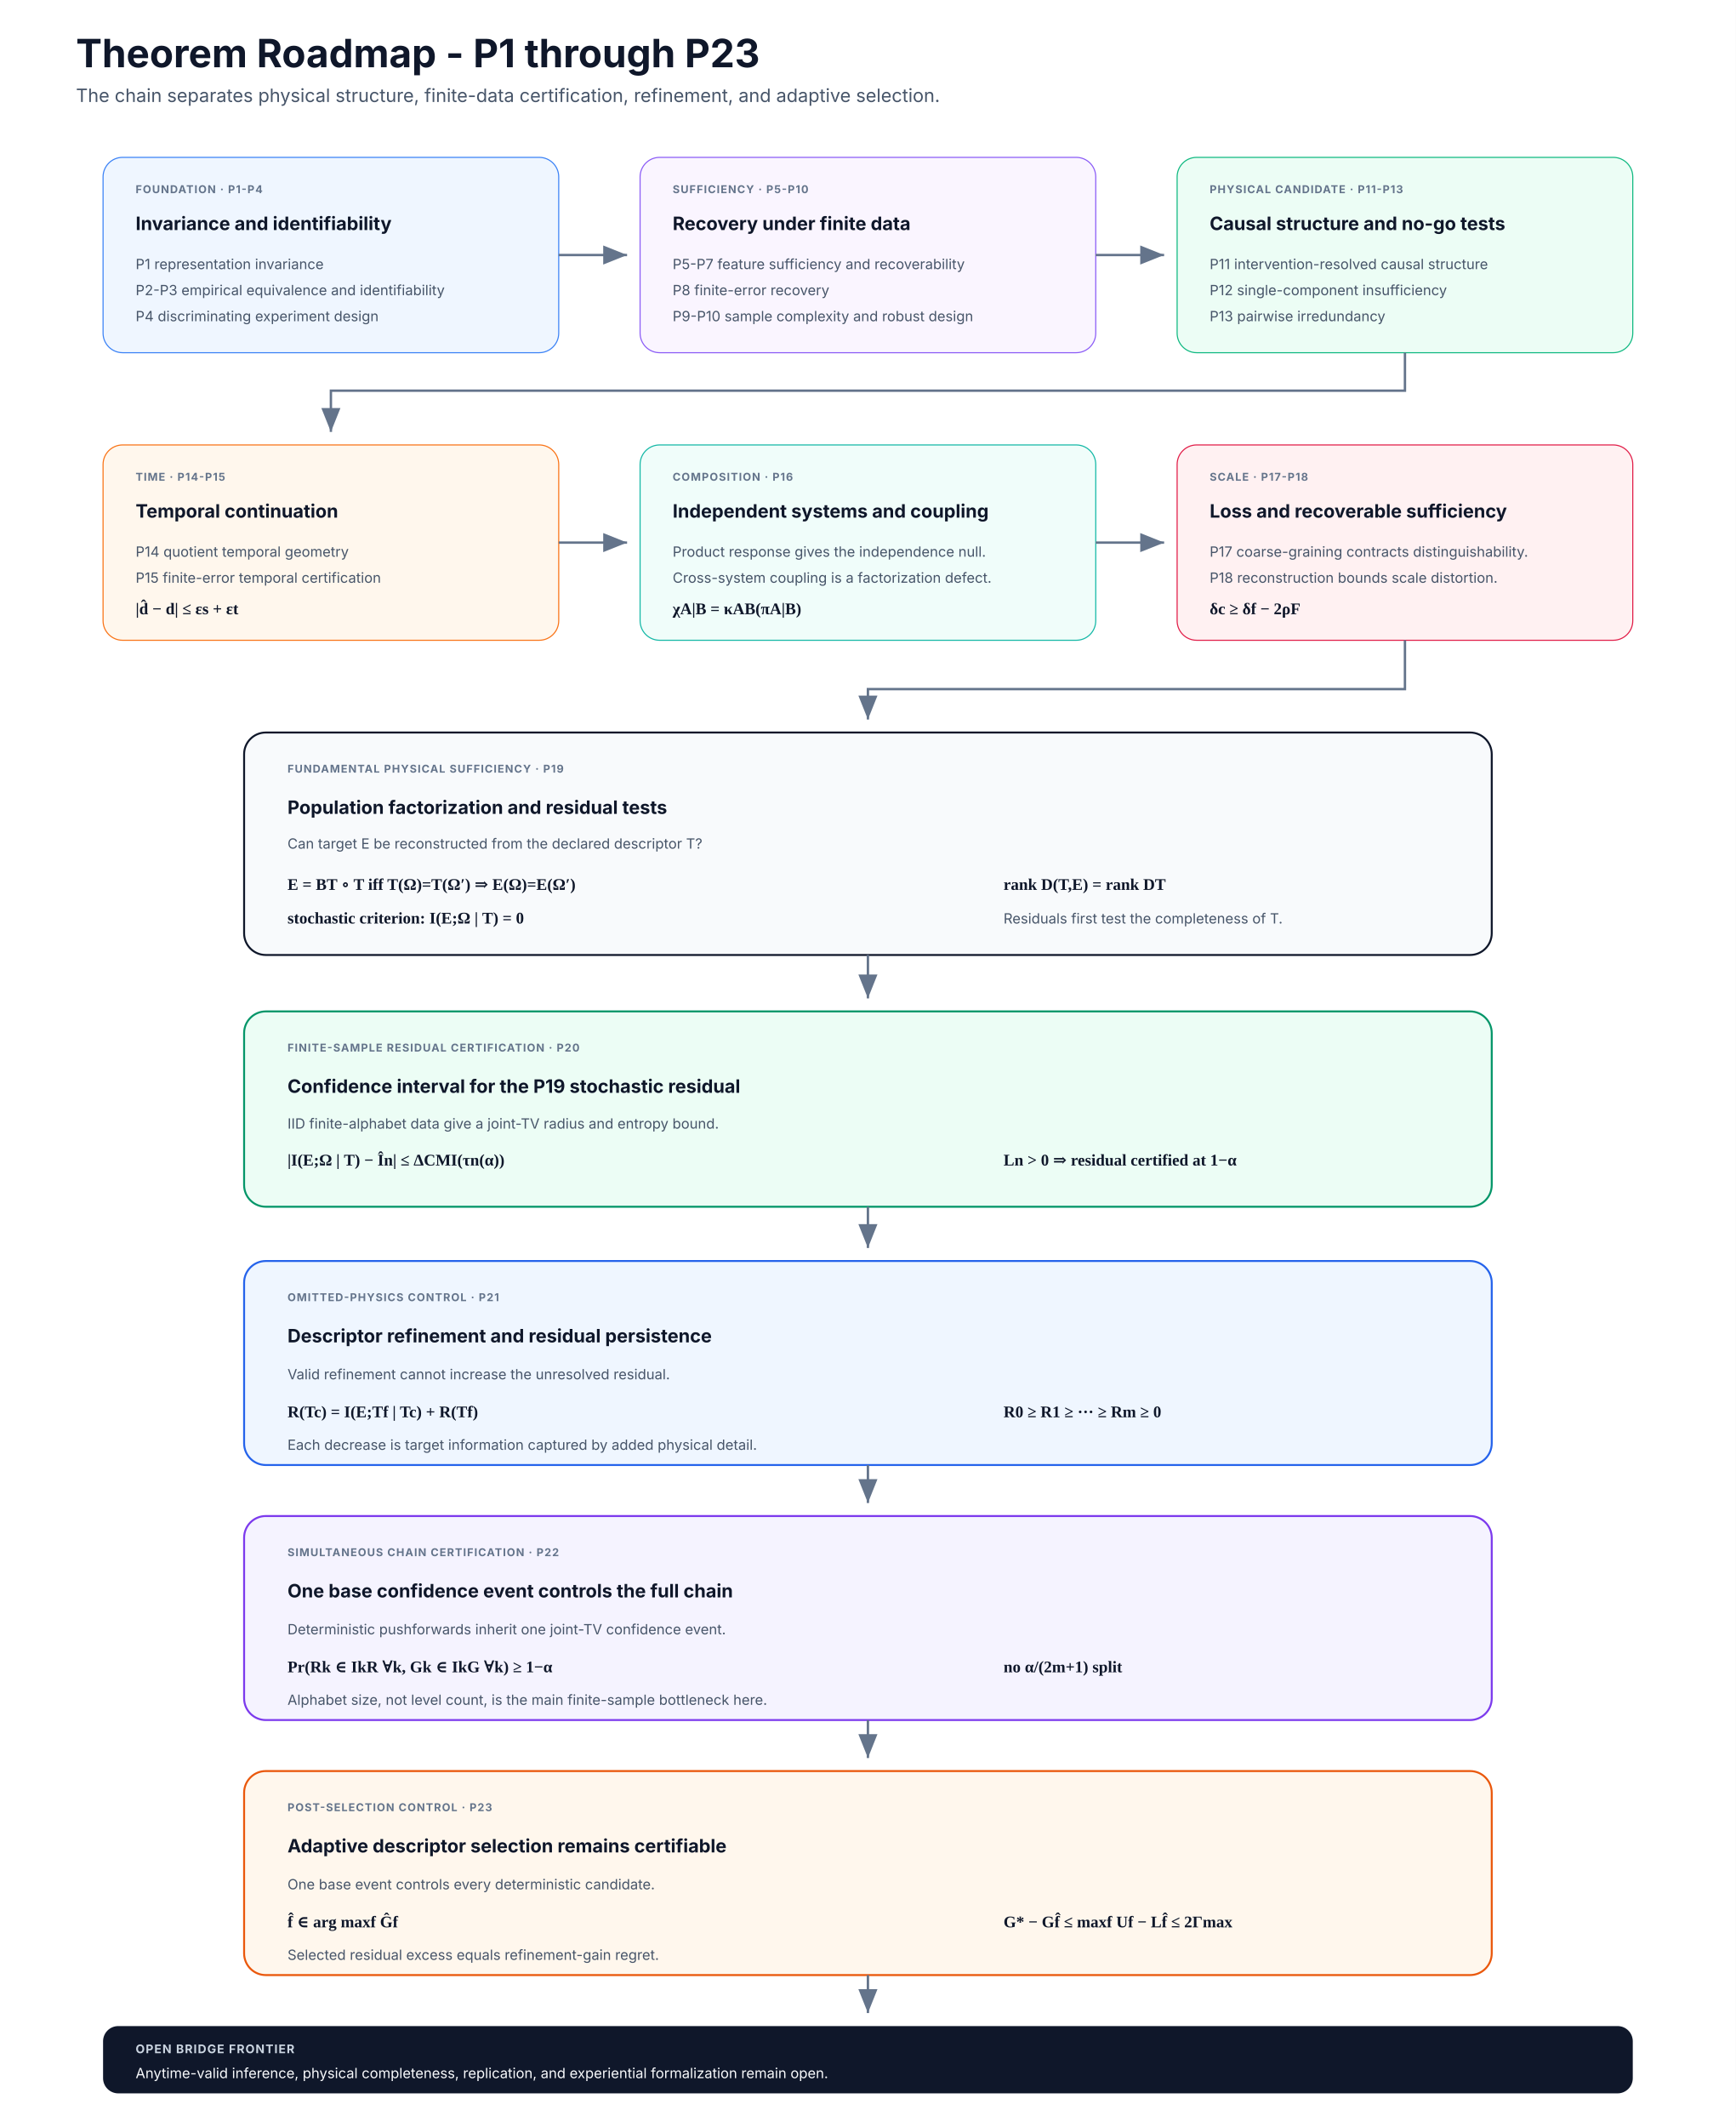
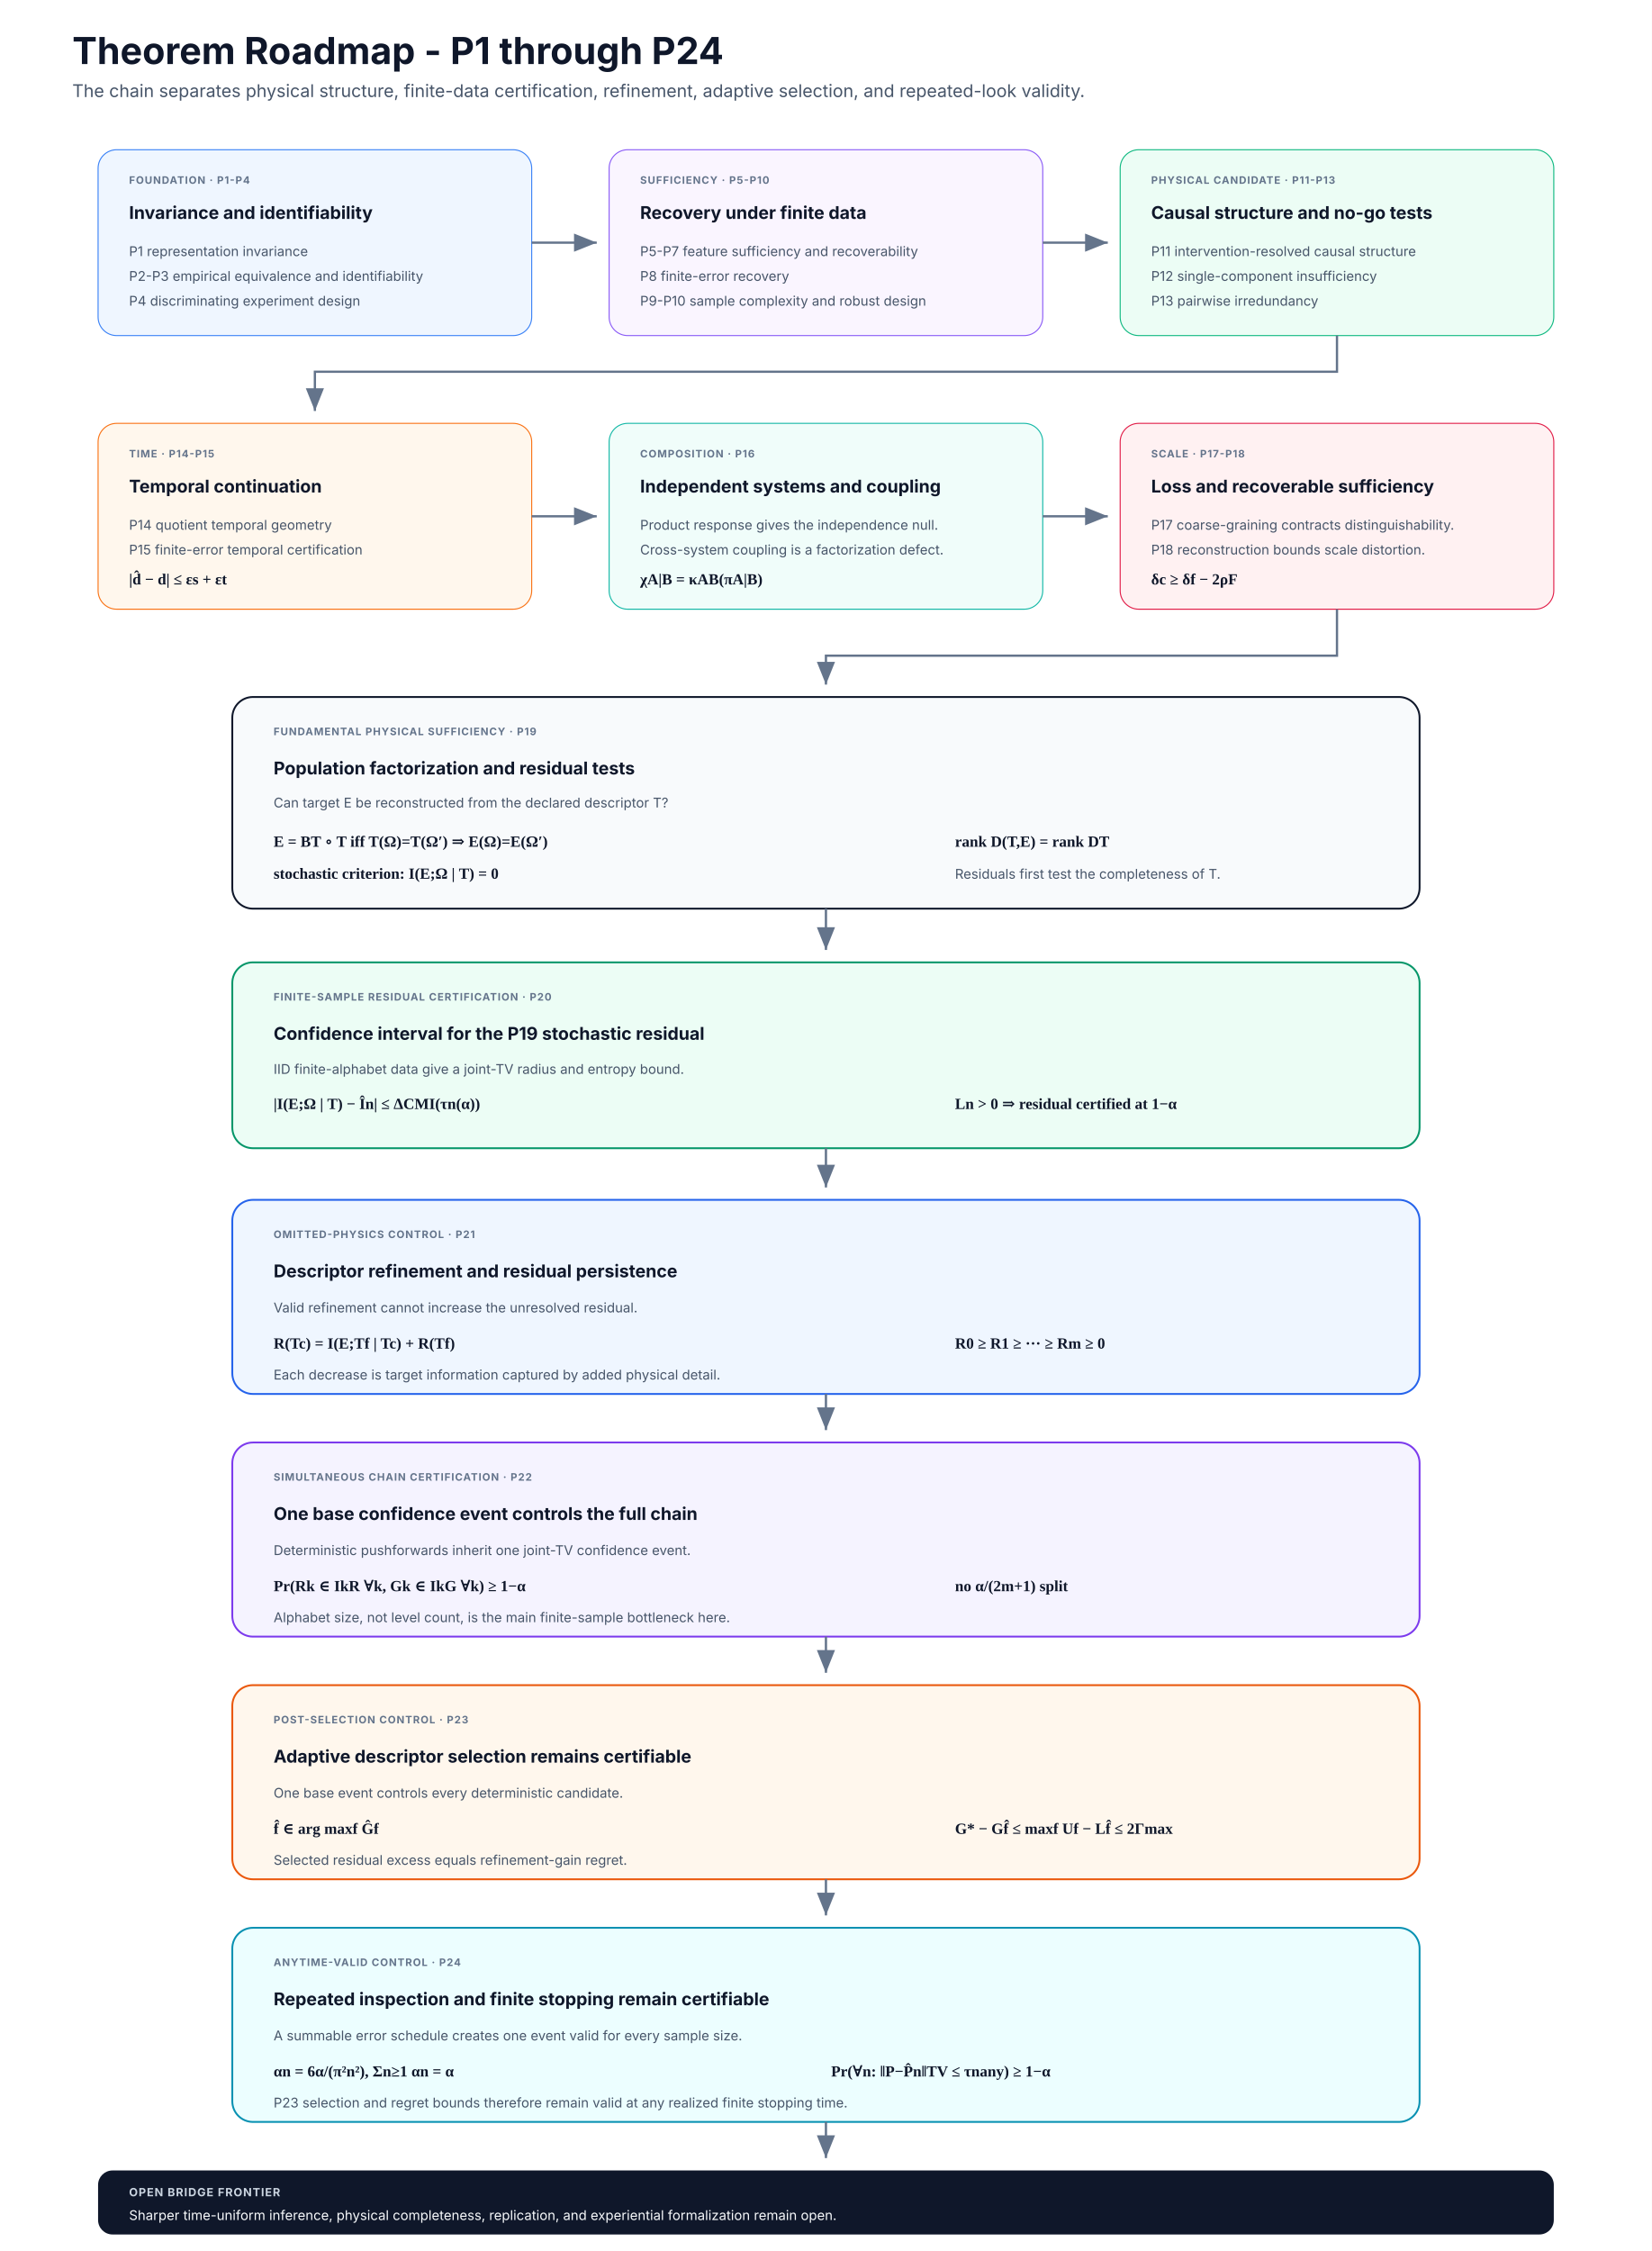
- <svg xmlns="http://www.w3.org/2000/svg" width="1600" height="1960" viewBox="0 0 1600 1960" role="img" aria-labelledby="title desc">
+ <svg xmlns="http://www.w3.org/2000/svg" width="1600" height="2180" viewBox="0 0 1600 2180" role="img" aria-labelledby="title desc">
  <defs>
    <marker id="arrow" markerWidth="12" markerHeight="12" refX="10" refY="4" orient="auto">
      <path d="M0 0 L0 8 L10 4 z" fill="#64748b" />
    </marker>
    <style>
      .title{font:700 36px Inter,Segoe UI,Arial,sans-serif;fill:#0f172a}
      .subtitle{font:400 17px Inter,Segoe UI,Arial,sans-serif;fill:#475569}
      .head{font:700 17px Inter,Segoe UI,Arial,sans-serif;fill:#0f172a}
      .body{font:400 13px Inter,Segoe UI,Arial,sans-serif;fill:#475569}
      .eq{font:600 15px Georgia,'Times New Roman',serif;fill:#0f172a}
      .label{font:700 10px Inter,Segoe UI,Arial,sans-serif;letter-spacing:.8px;fill:#64748b}
      .arrow{stroke:#64748b;stroke-width:2.2;fill:none;marker-end:url(#arrow)}
    </style>
  </defs>
-   <rect width="1600" height="1960" fill="#ffffff" />
-   <text x="70" y="62" class="title">Theorem Roadmap - P1 through P23</text>
-   <text x="70" y="94" class="subtitle">The chain separates physical structure, finite-data certification, refinement, and adaptive selection.</text>
+   <rect width="1600" height="2180" fill="#ffffff" />
+   <text x="70" y="62" class="title">Theorem Roadmap - P1 through P24</text>
+   <text x="70" y="94" class="subtitle">The chain separates physical structure, finite-data certification, refinement, adaptive selection, and repeated-look validity.</text>
  <rect x="95" y="145" width="420" height="180" rx="18" fill="#eff6ff" stroke="#3b82f6" />
  <text x="125" y="178" class="label">FOUNDATION · P1-P4</text>
  <text x="125" y="212" class="head">Invariance and identifiability</text>
  <text x="125" y="248" class="body">P1 representation invariance</text>
  <text x="125" y="272" class="body">P2-P3 empirical equivalence and identifiability</text>
  <text x="125" y="296" class="body">P4 discriminating experiment design</text>
  <rect x="590" y="145" width="420" height="180" rx="18" fill="#faf5ff" stroke="#8b5cf6" />
  <text x="620" y="178" class="label">SUFFICIENCY · P5-P10</text>
  <text x="620" y="212" class="head">Recovery under finite data</text>
  <text x="620" y="248" class="body">P5-P7 feature sufficiency and recoverability</text>
  <text x="620" y="272" class="body">P8 finite-error recovery</text>
  <text x="620" y="296" class="body">P9-P10 sample complexity and robust design</text>
  <rect x="1085" y="145" width="420" height="180" rx="18" fill="#ecfdf5" stroke="#10b981" />
  <text x="1115" y="178" class="label">PHYSICAL CANDIDATE · P11-P13</text>
  <text x="1115" y="212" class="head">Causal structure and no-go tests</text>
  <text x="1115" y="248" class="body">P11 intervention-resolved causal structure</text>
  <text x="1115" y="272" class="body">P12 single-component insufficiency</text>
  <text x="1115" y="296" class="body">P13 pairwise irredundancy</text>
  <path class="arrow" d="M515 235 H578" />
  <path class="arrow" d="M1010 235 H1073" />
  <rect x="95" y="410" width="420" height="180" rx="18" fill="#fff7ed" stroke="#f97316" />
  <text x="125" y="443" class="label">TIME · P14-P15</text>
  <text x="125" y="477" class="head">Temporal continuation</text>
  <text x="125" y="513" class="body">P14 quotient temporal geometry</text>
  <text x="125" y="537" class="body">P15 finite-error temporal certification</text>
  <text x="125" y="566" class="eq">|d̂ − d| ≤ εs + εt</text>
  <rect x="590" y="410" width="420" height="180" rx="18" fill="#f0fdfa" stroke="#14b8a6" />
  <text x="620" y="443" class="label">COMPOSITION · P16</text>
  <text x="620" y="477" class="head">Independent systems and coupling</text>
  <text x="620" y="513" class="body">Product response gives the independence null.</text>
  <text x="620" y="537" class="body">Cross-system coupling is a factorization defect.</text>
  <text x="620" y="566" class="eq">χA|B = κAB(πA|B)</text>
  <rect x="1085" y="410" width="420" height="180" rx="18" fill="#fff1f2" stroke="#e11d48" />
  <text x="1115" y="443" class="label">SCALE · P17-P18</text>
  <text x="1115" y="477" class="head">Loss and recoverable sufficiency</text>
  <text x="1115" y="513" class="body">P17 coarse-graining contracts distinguishability.</text>
  <text x="1115" y="537" class="body">P18 reconstruction bounds scale distortion.</text>
  <text x="1115" y="566" class="eq">δc ≥ δf − 2ρF</text>
  <path class="arrow" d="M1295 325 V360 H305 V398" />
  <path class="arrow" d="M515 500 H578" />
  <path class="arrow" d="M1010 500 H1073" />
  <rect x="225" y="675" width="1150" height="205" rx="20" fill="#f8fafc" stroke="#0f172a" stroke-width="1.8" />
  <text x="265" y="712" class="label">FUNDAMENTAL PHYSICAL SUFFICIENCY · P19</text>
  <text x="265" y="750" class="head">Population factorization and residual tests</text>
  <text x="265" y="782" class="body">Can target E be reconstructed from the declared descriptor T?</text>
  <text x="265" y="820" class="eq">E = BT ∘ T  iff  T(Ω)=T(Ω′) ⇒ E(Ω)=E(Ω′)</text>
  <text x="265" y="851" class="eq">stochastic criterion: I(E;Ω | T) = 0</text>
  <text x="925" y="820" class="eq">rank D(T,E) = rank DT</text>
  <text x="925" y="851" class="body">Residuals first test the completeness of T.</text>
  <path class="arrow" d="M1295 590 V635 H800 V663" />
  <path class="arrow" d="M800 880 V920" />
  <rect x="225" y="932" width="1150" height="180" rx="20" fill="#ecfdf5" stroke="#059669" stroke-width="1.8" />
  <text x="265" y="969" class="label">FINITE-SAMPLE RESIDUAL CERTIFICATION · P20</text>
  <text x="265" y="1007" class="head">Confidence interval for the P19 stochastic residual</text>
  <text x="265" y="1040" class="body">IID finite-alphabet data give a joint-TV radius and entropy bound.</text>
  <text x="265" y="1074" class="eq">|I(E;Ω | T) − În| ≤ ΔCMI(τn(α))</text>
  <text x="925" y="1074" class="eq">Ln &gt; 0 ⇒ residual certified at 1−α</text>
  <path class="arrow" d="M800 1112 V1150" />
  <rect x="225" y="1162" width="1150" height="188" rx="20" fill="#eff6ff" stroke="#2563eb" stroke-width="1.8" />
  <text x="265" y="1199" class="label">OMITTED-PHYSICS CONTROL · P21</text>
  <text x="265" y="1237" class="head">Descriptor refinement and residual persistence</text>
  <text x="265" y="1271" class="body">Valid refinement cannot increase the unresolved residual.</text>
  <text x="265" y="1306" class="eq">R(Tc) = I(E;Tf | Tc) + R(Tf)</text>
  <text x="925" y="1306" class="eq">R0 ≥ R1 ≥ ··· ≥ Rm ≥ 0</text>
  <text x="265" y="1336" class="body">Each decrease is target information captured by added physical detail.</text>
  <path class="arrow" d="M800 1350 V1385" />
  <rect x="225" y="1397" width="1150" height="188" rx="20" fill="#f5f3ff" stroke="#7c3aed" stroke-width="1.8" />
  <text x="265" y="1434" class="label">SIMULTANEOUS CHAIN CERTIFICATION · P22</text>
  <text x="265" y="1472" class="head">One base confidence event controls the full chain</text>
  <text x="265" y="1506" class="body">Deterministic pushforwards inherit one joint-TV confidence event.</text>
  <text x="265" y="1541" class="eq">Pr(Rk ∈ IkR ∀k, Gk ∈ IkG ∀k) ≥ 1−α</text>
  <text x="925" y="1541" class="eq">no α/(2m+1) split</text>
  <text x="265" y="1571" class="body">Alphabet size, not level count, is the main finite-sample bottleneck here.</text>
  <path class="arrow" d="M800 1585 V1620" />
  <rect x="225" y="1632" width="1150" height="188" rx="20" fill="#fff7ed" stroke="#ea580c" stroke-width="1.8" />
  <text x="265" y="1669" class="label">POST-SELECTION CONTROL · P23</text>
  <text x="265" y="1707" class="head">Adaptive descriptor selection remains certifiable</text>
  <text x="265" y="1741" class="body">One base event controls every deterministic candidate.</text>
  <text x="265" y="1776" class="eq">f̂ ∈ arg maxf Ĝf</text>
  <text x="925" y="1776" class="eq">G* − Gf̂ ≤ maxf Uf − Lf̂ ≤ 2Γmax</text>
  <text x="265" y="1806" class="body">Selected residual excess equals refinement-gain regret.</text>
  <path class="arrow" d="M800 1820 V1855" />
-   <rect x="95" y="1867" width="1410" height="62" rx="14" fill="#0f172a" />
-   <text x="125" y="1892" style="font:700 11px Inter,Segoe UI,Arial,sans-serif;letter-spacing:.8px;fill:#cbd5e1">OPEN BRIDGE FRONTIER</text>
-   <text x="125" y="1915" style="font:400 13px Inter,Segoe UI,Arial,sans-serif;fill:#f8fafc">Anytime-valid inference, physical completeness, replication, and experiential formalization remain open.</text>
+   <rect x="225" y="1867" width="1150" height="188" rx="20" fill="#ecfeff" stroke="#0891b2" stroke-width="1.8" />
+   <text x="265" y="1904" class="label">ANYTIME-VALID CONTROL · P24</text>
+   <text x="265" y="1942" class="head">Repeated inspection and finite stopping remain certifiable</text>
+   <text x="265" y="1976" class="body">A summable error schedule creates one event valid for every sample size.</text>
+   <text x="265" y="2011" class="eq">αn = 6α/(π²n²),  Σn≥1 αn = α</text>
+   <text x="805" y="2011" class="eq">Pr(∀n: ‖P−P̂n‖TV ≤ τnany) ≥ 1−α</text>
+   <text x="265" y="2041" class="body">P23 selection and regret bounds therefore remain valid at any realized finite stopping time.</text>
+   <path class="arrow" d="M800 2055 V2090" />
+   <rect x="95" y="2102" width="1410" height="62" rx="14" fill="#0f172a" />
+   <text x="125" y="2127" style="font:700 11px Inter,Segoe UI,Arial,sans-serif;letter-spacing:.8px;fill:#cbd5e1">OPEN BRIDGE FRONTIER</text>
+   <text x="125" y="2150" style="font:400 13px Inter,Segoe UI,Arial,sans-serif;fill:#f8fafc">Sharper time-uniform inference, physical completeness, replication, and experiential formalization remain open.</text>
</svg>
